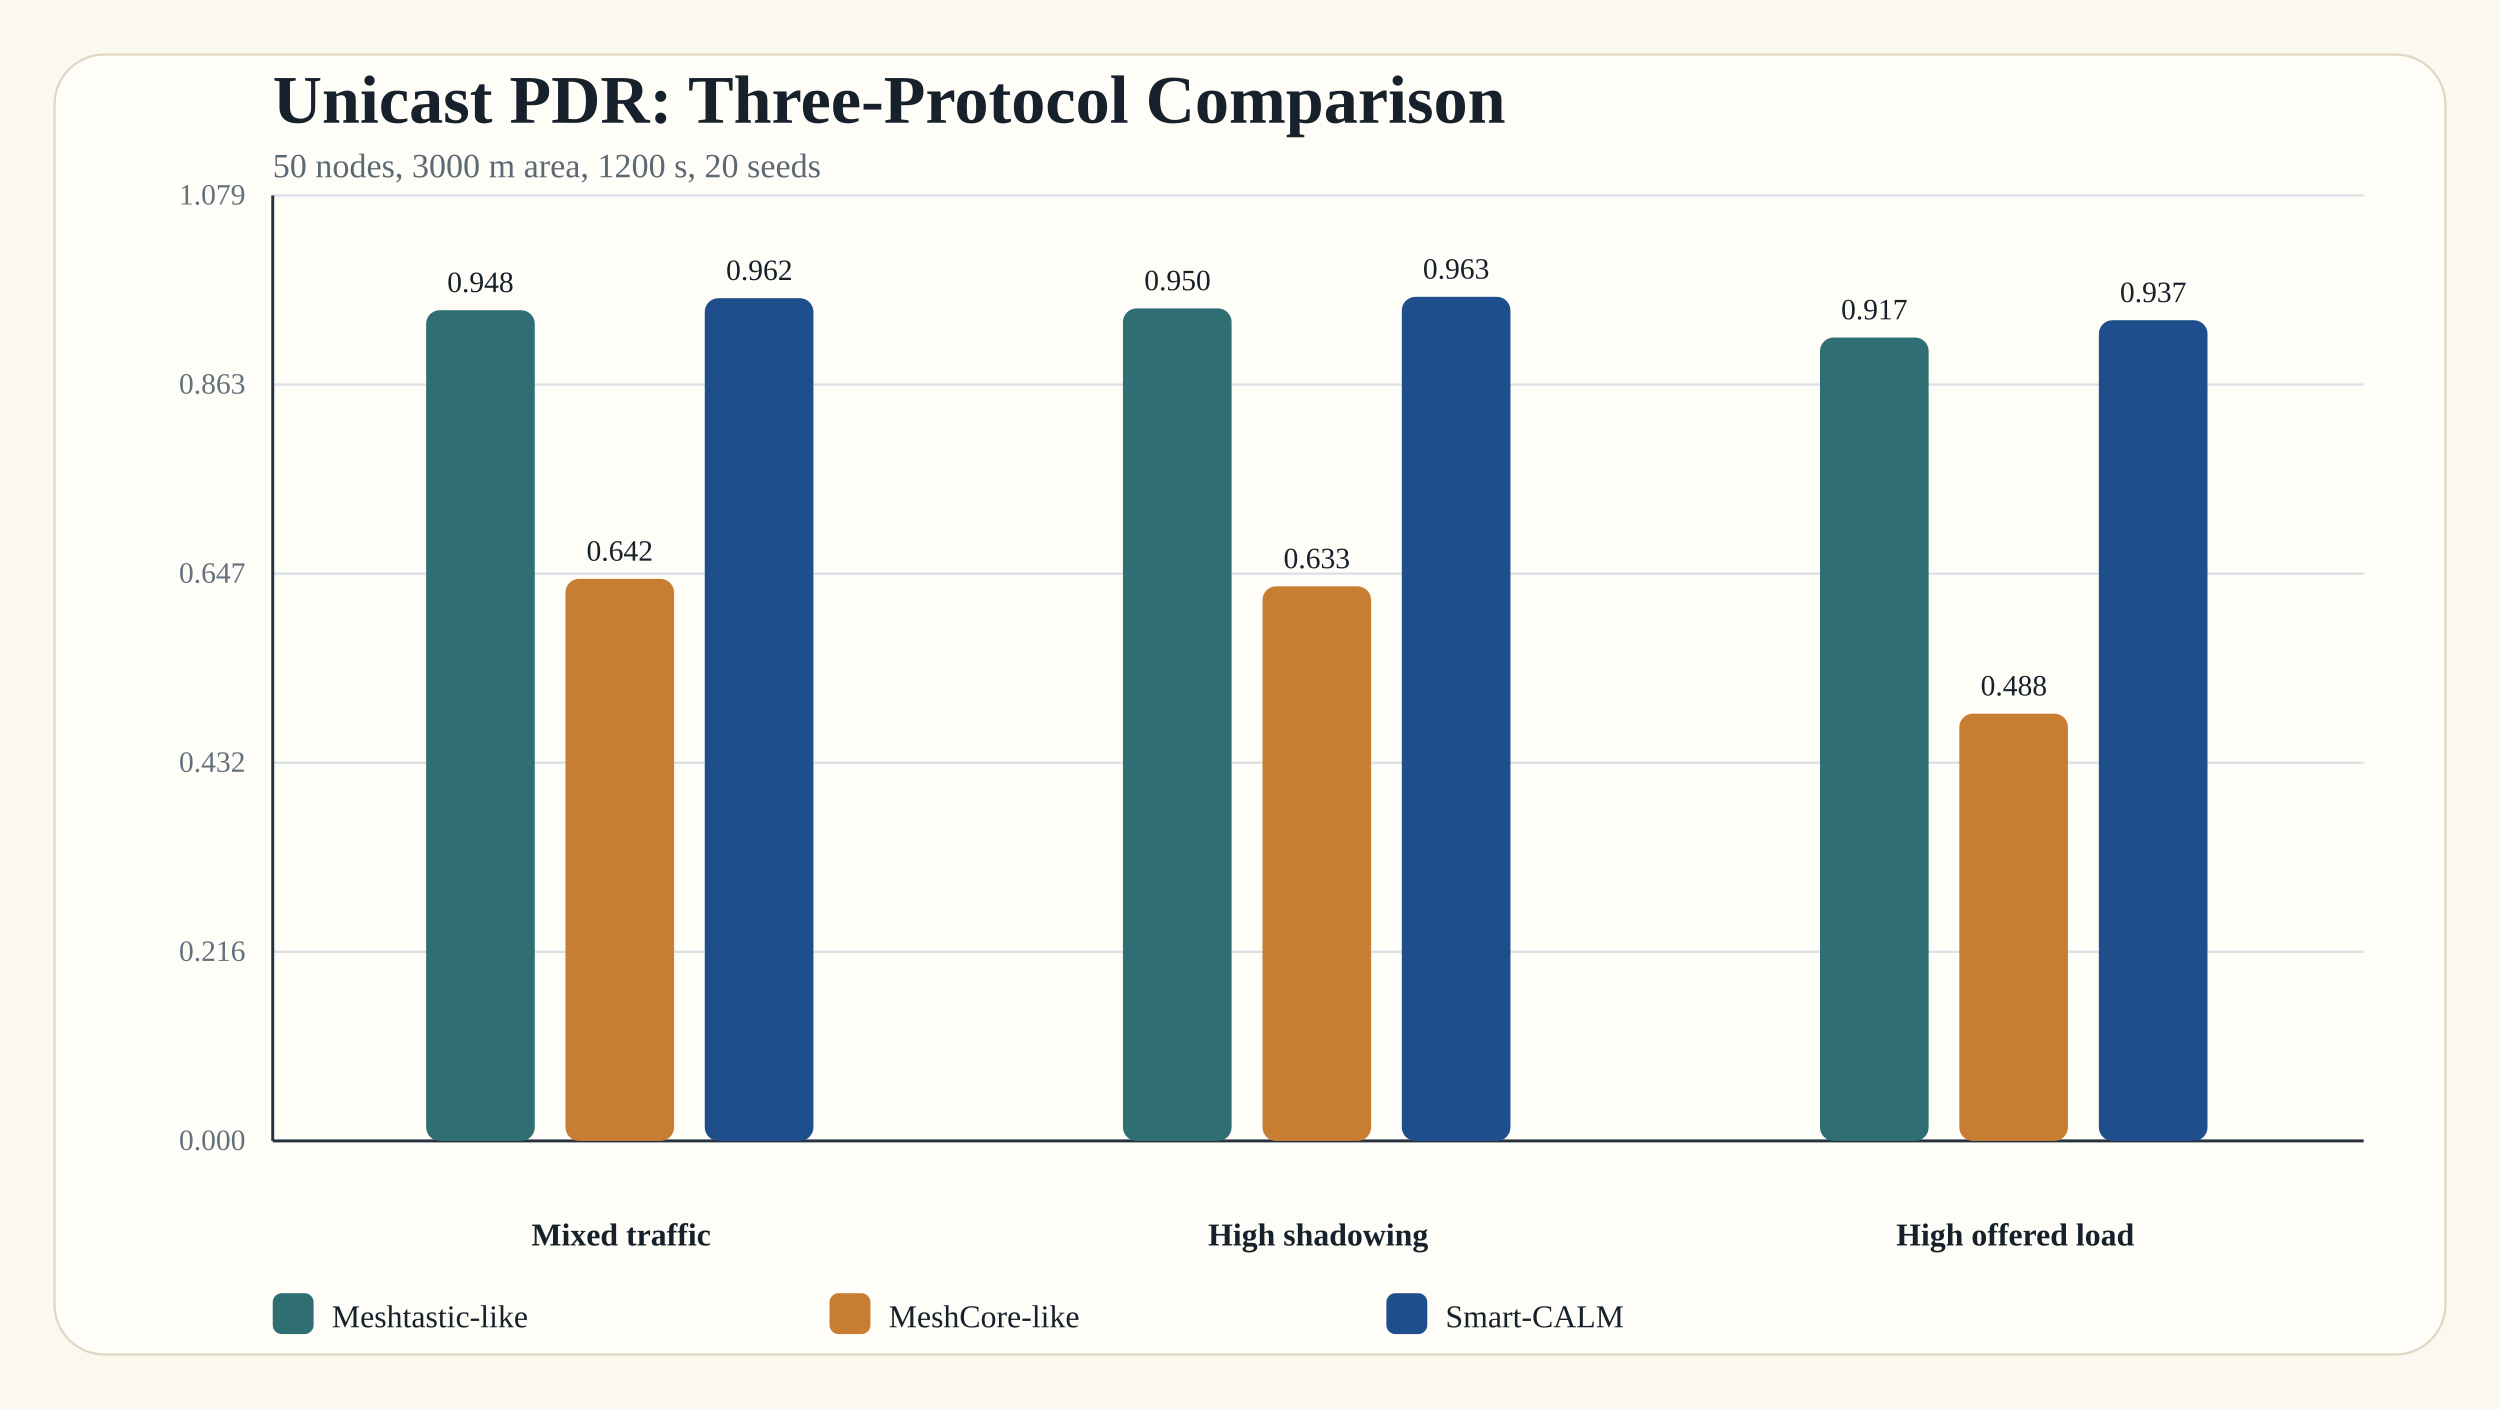
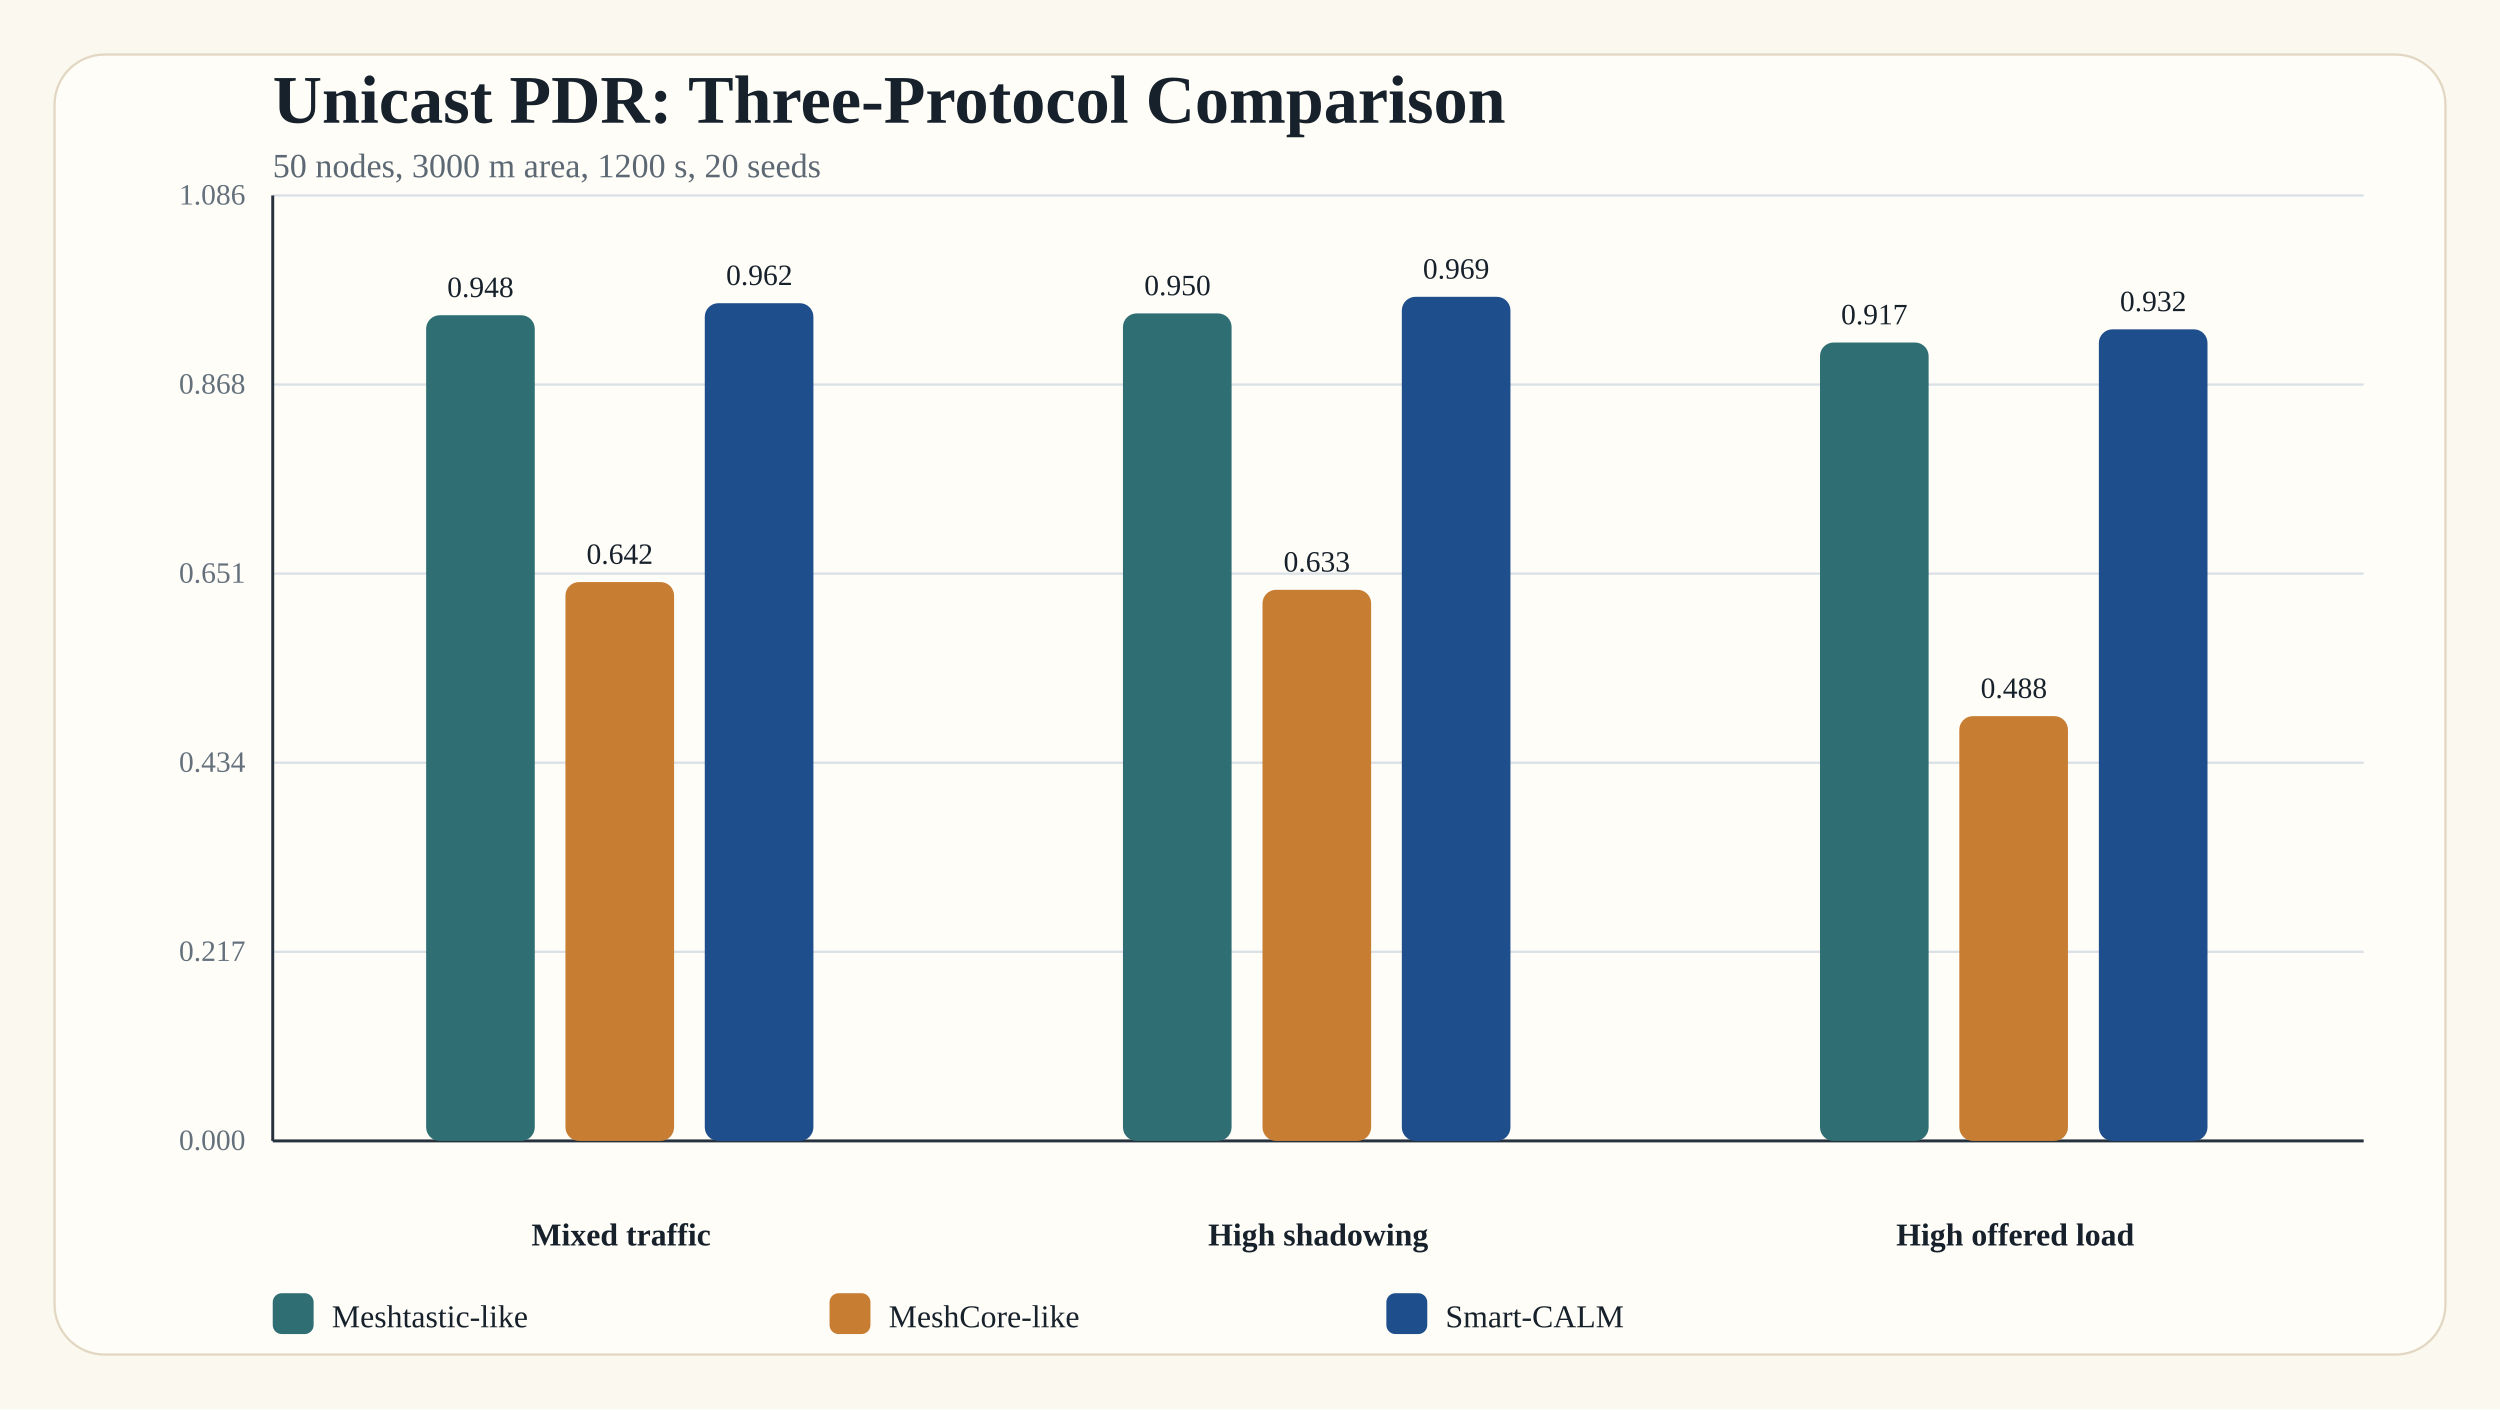
<svg xmlns="http://www.w3.org/2000/svg" width="1100" height="620" viewBox="0 0 1100 620">
  <style>
text{font-family:Georgia,'Times New Roman',serif;fill:#17212b}
.title{font-size:30px;font-weight:700}
.subtitle{font-size:15px;fill:#5c6873}
.axis{stroke:#26323d;stroke-width:1.3}
.grid{stroke:#d9e0e6;stroke-width:1}
.tick{font-size:13px;fill:#64717d}
.label{font-size:14px;font-weight:600}
.value{font-size:13px;fill:#17212b}
.legend{font-size:14px}
</style>
  <rect width="100%" height="100%" fill="#fbf8ef" />
  <rect x="24" y="24" width="1052" height="572" rx="22" fill="#fffdf8" stroke="#e1d7c2" />
  <text x="120" y="54" class="title">Unicast PDR: Three-Protocol Comparison</text>
  <text x="120" y="78" class="subtitle">50 nodes, 3000 m area, 1200 s, 20 seeds</text>
  <line x1="120" y1="502.0" x2="1040" y2="502.0" class="grid" />
  <text x="108" y="506.0" text-anchor="end" class="tick">0.000</text>
  <line x1="120" y1="418.8" x2="1040" y2="418.8" class="grid" />
-   <text x="108" y="422.8" text-anchor="end" class="tick">0.216</text>
+   <text x="108" y="422.8" text-anchor="end" class="tick">0.217</text>
  <line x1="120" y1="335.6" x2="1040" y2="335.6" class="grid" />
-   <text x="108" y="339.6" text-anchor="end" class="tick">0.432</text>
+   <text x="108" y="339.6" text-anchor="end" class="tick">0.434</text>
  <line x1="120" y1="252.4" x2="1040" y2="252.4" class="grid" />
-   <text x="108" y="256.4" text-anchor="end" class="tick">0.647</text>
+   <text x="108" y="256.4" text-anchor="end" class="tick">0.651</text>
  <line x1="120" y1="169.2" x2="1040" y2="169.2" class="grid" />
-   <text x="108" y="173.2" text-anchor="end" class="tick">0.863</text>
+   <text x="108" y="173.2" text-anchor="end" class="tick">0.868</text>
  <line x1="120" y1="86.0" x2="1040" y2="86.0" class="grid" />
-   <text x="108" y="90.0" text-anchor="end" class="tick">1.079</text>
+   <text x="108" y="90.0" text-anchor="end" class="tick">1.086</text>
  <line x1="120" y1="86" x2="120" y2="502" class="axis" />
  <line x1="120" y1="502" x2="1040" y2="502" class="axis" />
-   <rect x="187.5" y="136.5" width="47.8" height="365.5" rx="6" fill="#2f6f73" />
-   <text x="211.4" y="128.5" text-anchor="middle" class="value">0.948</text>
-   <rect x="248.8" y="254.7" width="47.8" height="247.3" rx="6" fill="#c77d32" />
-   <text x="272.7" y="246.7" text-anchor="middle" class="value">0.642</text>
-   <rect x="310.1" y="131.2" width="47.8" height="370.8" rx="6" fill="#1f4e8c" />
-   <text x="334.1" y="123.2" text-anchor="middle" class="value">0.962</text>
+   <rect x="187.5" y="138.7" width="47.8" height="363.3" rx="6" fill="#2f6f73" />
+   <text x="211.4" y="130.7" text-anchor="middle" class="value">0.948</text>
+   <rect x="248.8" y="256.1" width="47.8" height="245.9" rx="6" fill="#c77d32" />
+   <text x="272.7" y="248.1" text-anchor="middle" class="value">0.642</text>
+   <rect x="310.1" y="133.4" width="47.8" height="368.6" rx="6" fill="#1f4e8c" />
+   <text x="334.1" y="125.4" text-anchor="middle" class="value">0.962</text>
  <text x="273.3" y="548" text-anchor="middle" class="label">Mixed traffic</text>
-   <rect x="494.1" y="135.7" width="47.8" height="366.3" rx="6" fill="#2f6f73" />
-   <text x="518.1" y="127.7" text-anchor="middle" class="value">0.950</text>
-   <rect x="555.5" y="258.0" width="47.8" height="244.0" rx="6" fill="#c77d32" />
-   <text x="579.4" y="250.0" text-anchor="middle" class="value">0.633</text>
+   <rect x="494.1" y="137.9" width="47.8" height="364.1" rx="6" fill="#2f6f73" />
+   <text x="518.1" y="129.9" text-anchor="middle" class="value">0.950</text>
+   <rect x="555.5" y="259.5" width="47.8" height="242.5" rx="6" fill="#c77d32" />
+   <text x="579.4" y="251.5" text-anchor="middle" class="value">0.633</text>
  <rect x="616.8" y="130.6" width="47.8" height="371.4" rx="6" fill="#1f4e8c" />
-   <text x="640.7" y="122.6" text-anchor="middle" class="value">0.963</text>
+   <text x="640.7" y="122.6" text-anchor="middle" class="value">0.969</text>
  <text x="580.0" y="548" text-anchor="middle" class="label">High shadowing</text>
-   <rect x="800.8" y="148.5" width="47.8" height="353.5" rx="6" fill="#2f6f73" />
-   <text x="824.7" y="140.5" text-anchor="middle" class="value">0.917</text>
-   <rect x="862.1" y="314.0" width="47.8" height="188.0" rx="6" fill="#c77d32" />
-   <text x="886.1" y="306.0" text-anchor="middle" class="value">0.488</text>
-   <rect x="923.5" y="140.9" width="47.8" height="361.1" rx="6" fill="#1f4e8c" />
-   <text x="947.4" y="132.9" text-anchor="middle" class="value">0.937</text>
+   <rect x="800.8" y="150.7" width="47.8" height="351.3" rx="6" fill="#2f6f73" />
+   <text x="824.7" y="142.7" text-anchor="middle" class="value">0.917</text>
+   <rect x="862.1" y="315.1" width="47.8" height="186.9" rx="6" fill="#c77d32" />
+   <text x="886.1" y="307.1" text-anchor="middle" class="value">0.488</text>
+   <rect x="923.5" y="144.9" width="47.8" height="357.1" rx="6" fill="#1f4e8c" />
+   <text x="947.4" y="136.9" text-anchor="middle" class="value">0.932</text>
  <text x="886.7" y="548" text-anchor="middle" class="label">High offered load</text>
  <rect x="120" y="569" width="18" height="18" rx="4" fill="#2f6f73" />
  <text x="146" y="584" class="legend">Meshtastic-like</text>
  <rect x="365" y="569" width="18" height="18" rx="4" fill="#c77d32" />
  <text x="391" y="584" class="legend">MeshCore-like</text>
  <rect x="610" y="569" width="18" height="18" rx="4" fill="#1f4e8c" />
  <text x="636" y="584" class="legend">Smart-CALM</text>
</svg>
